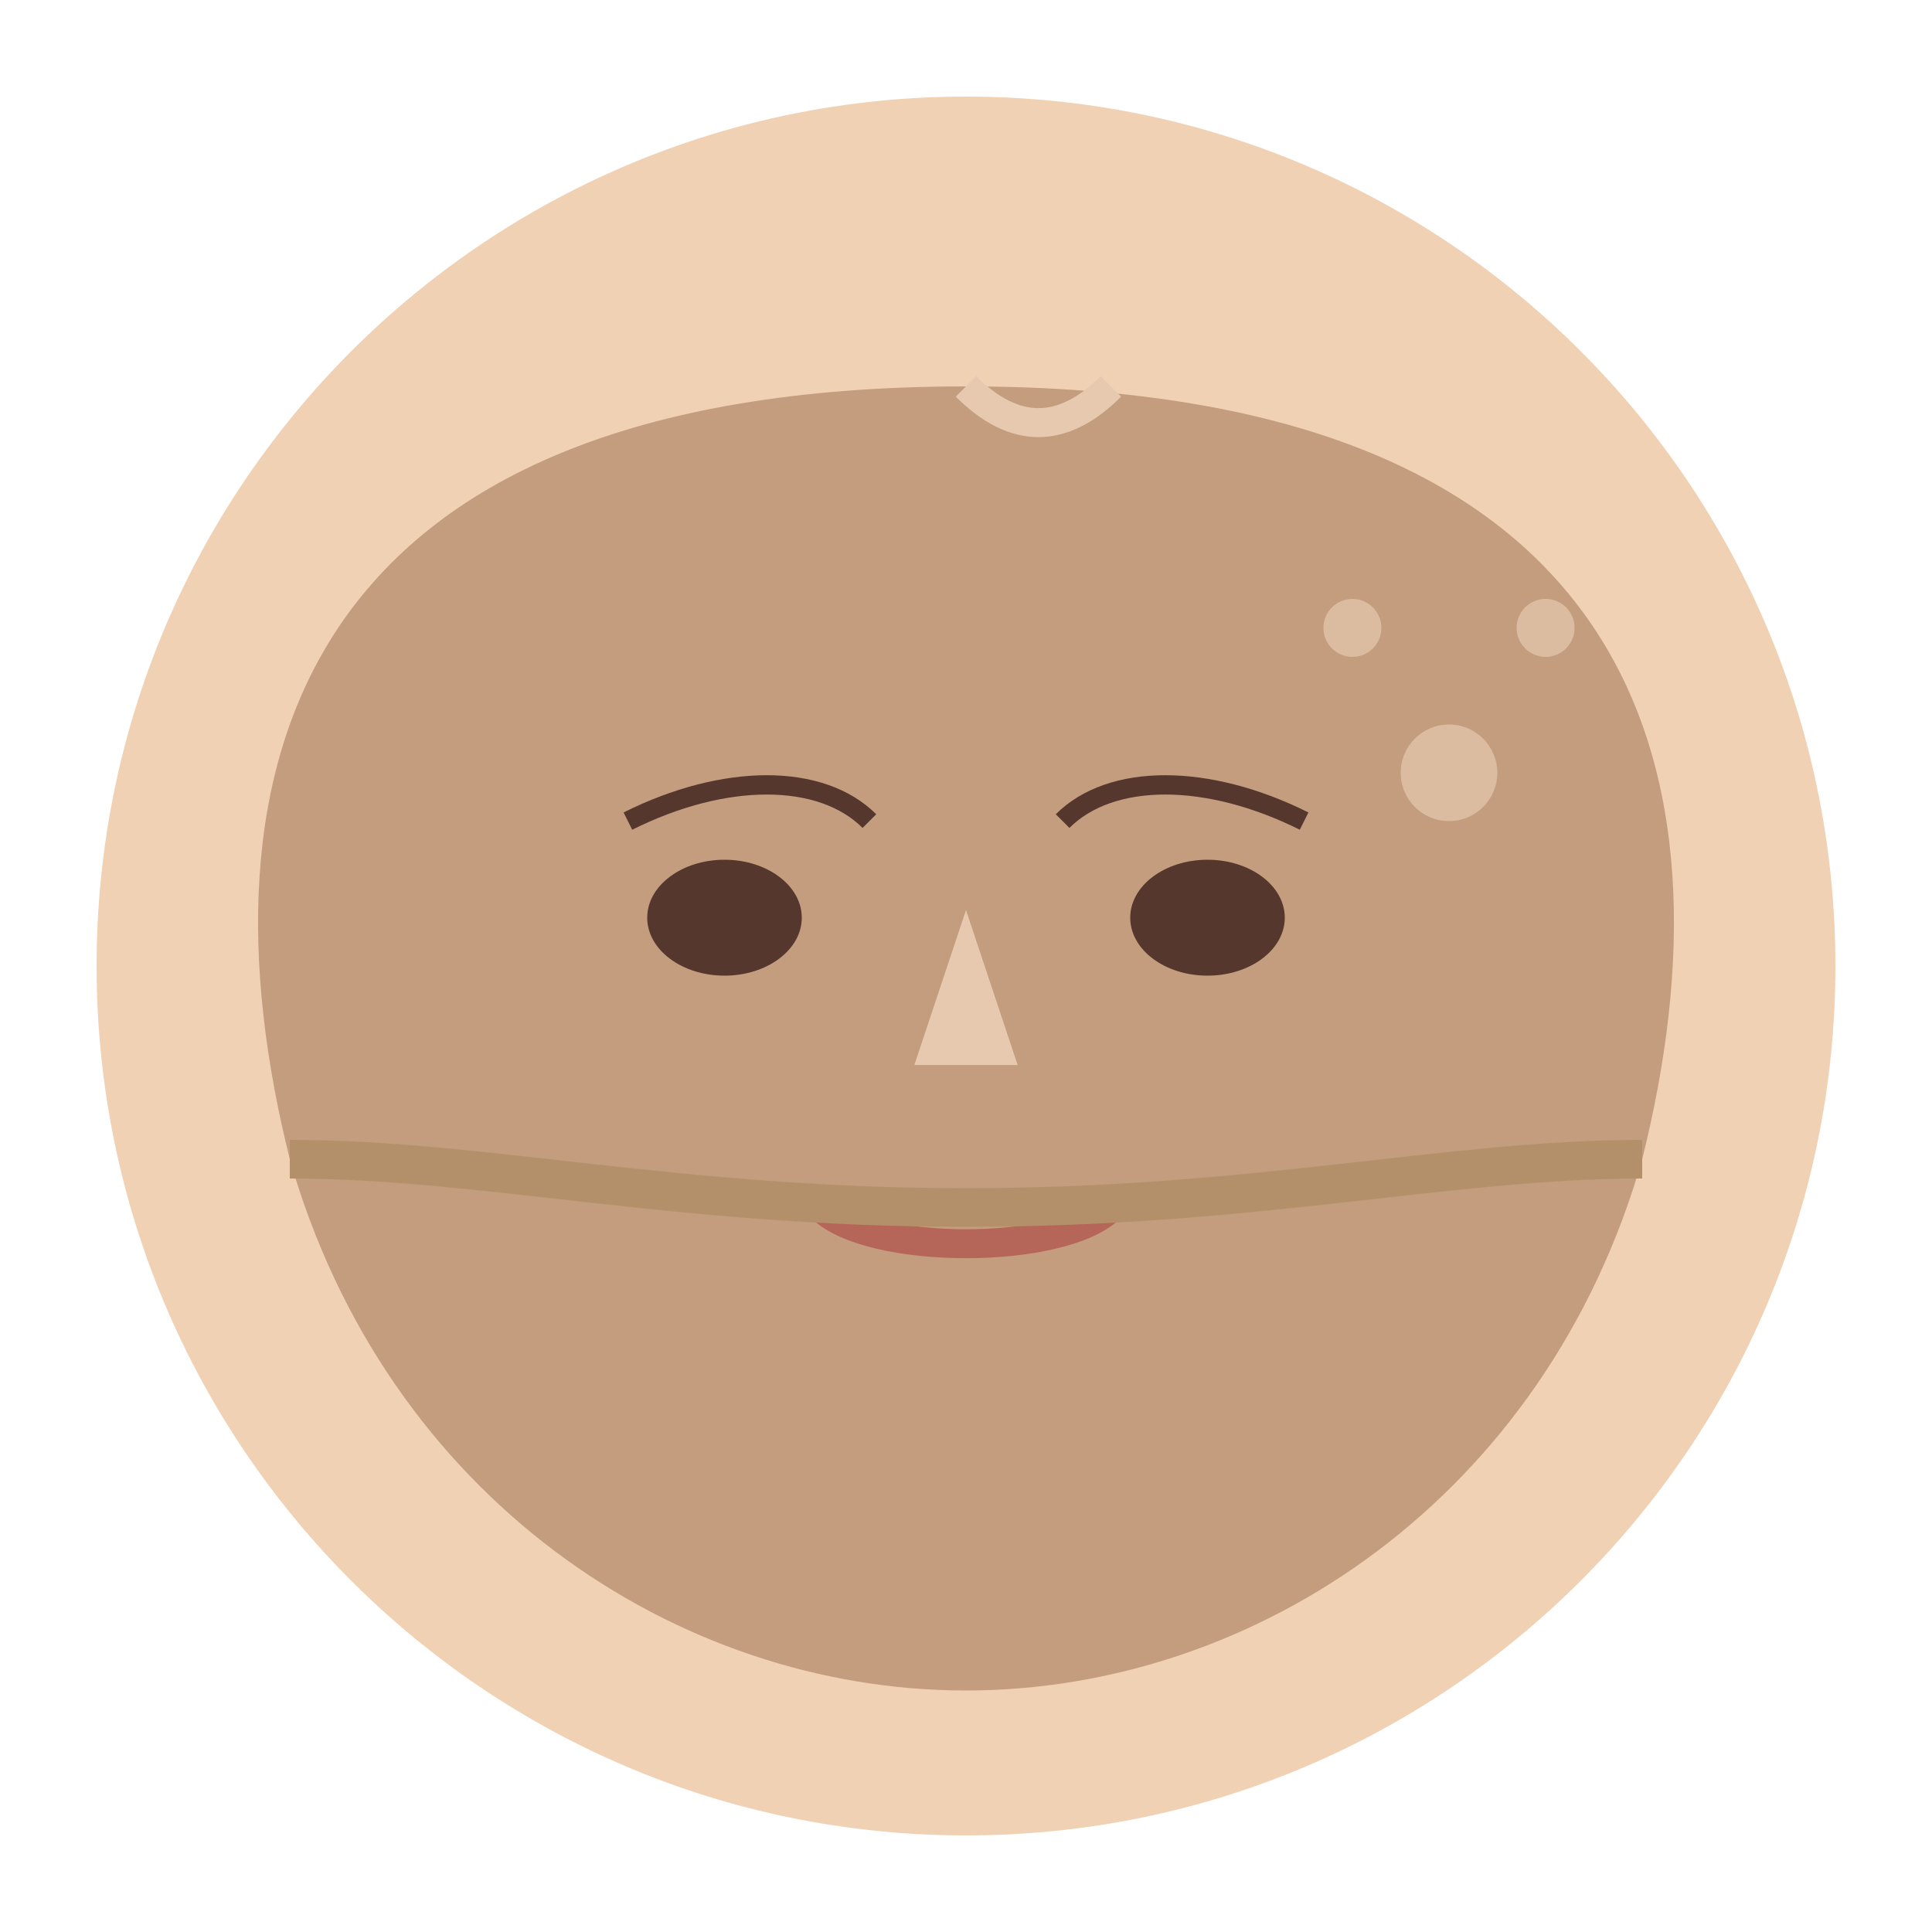
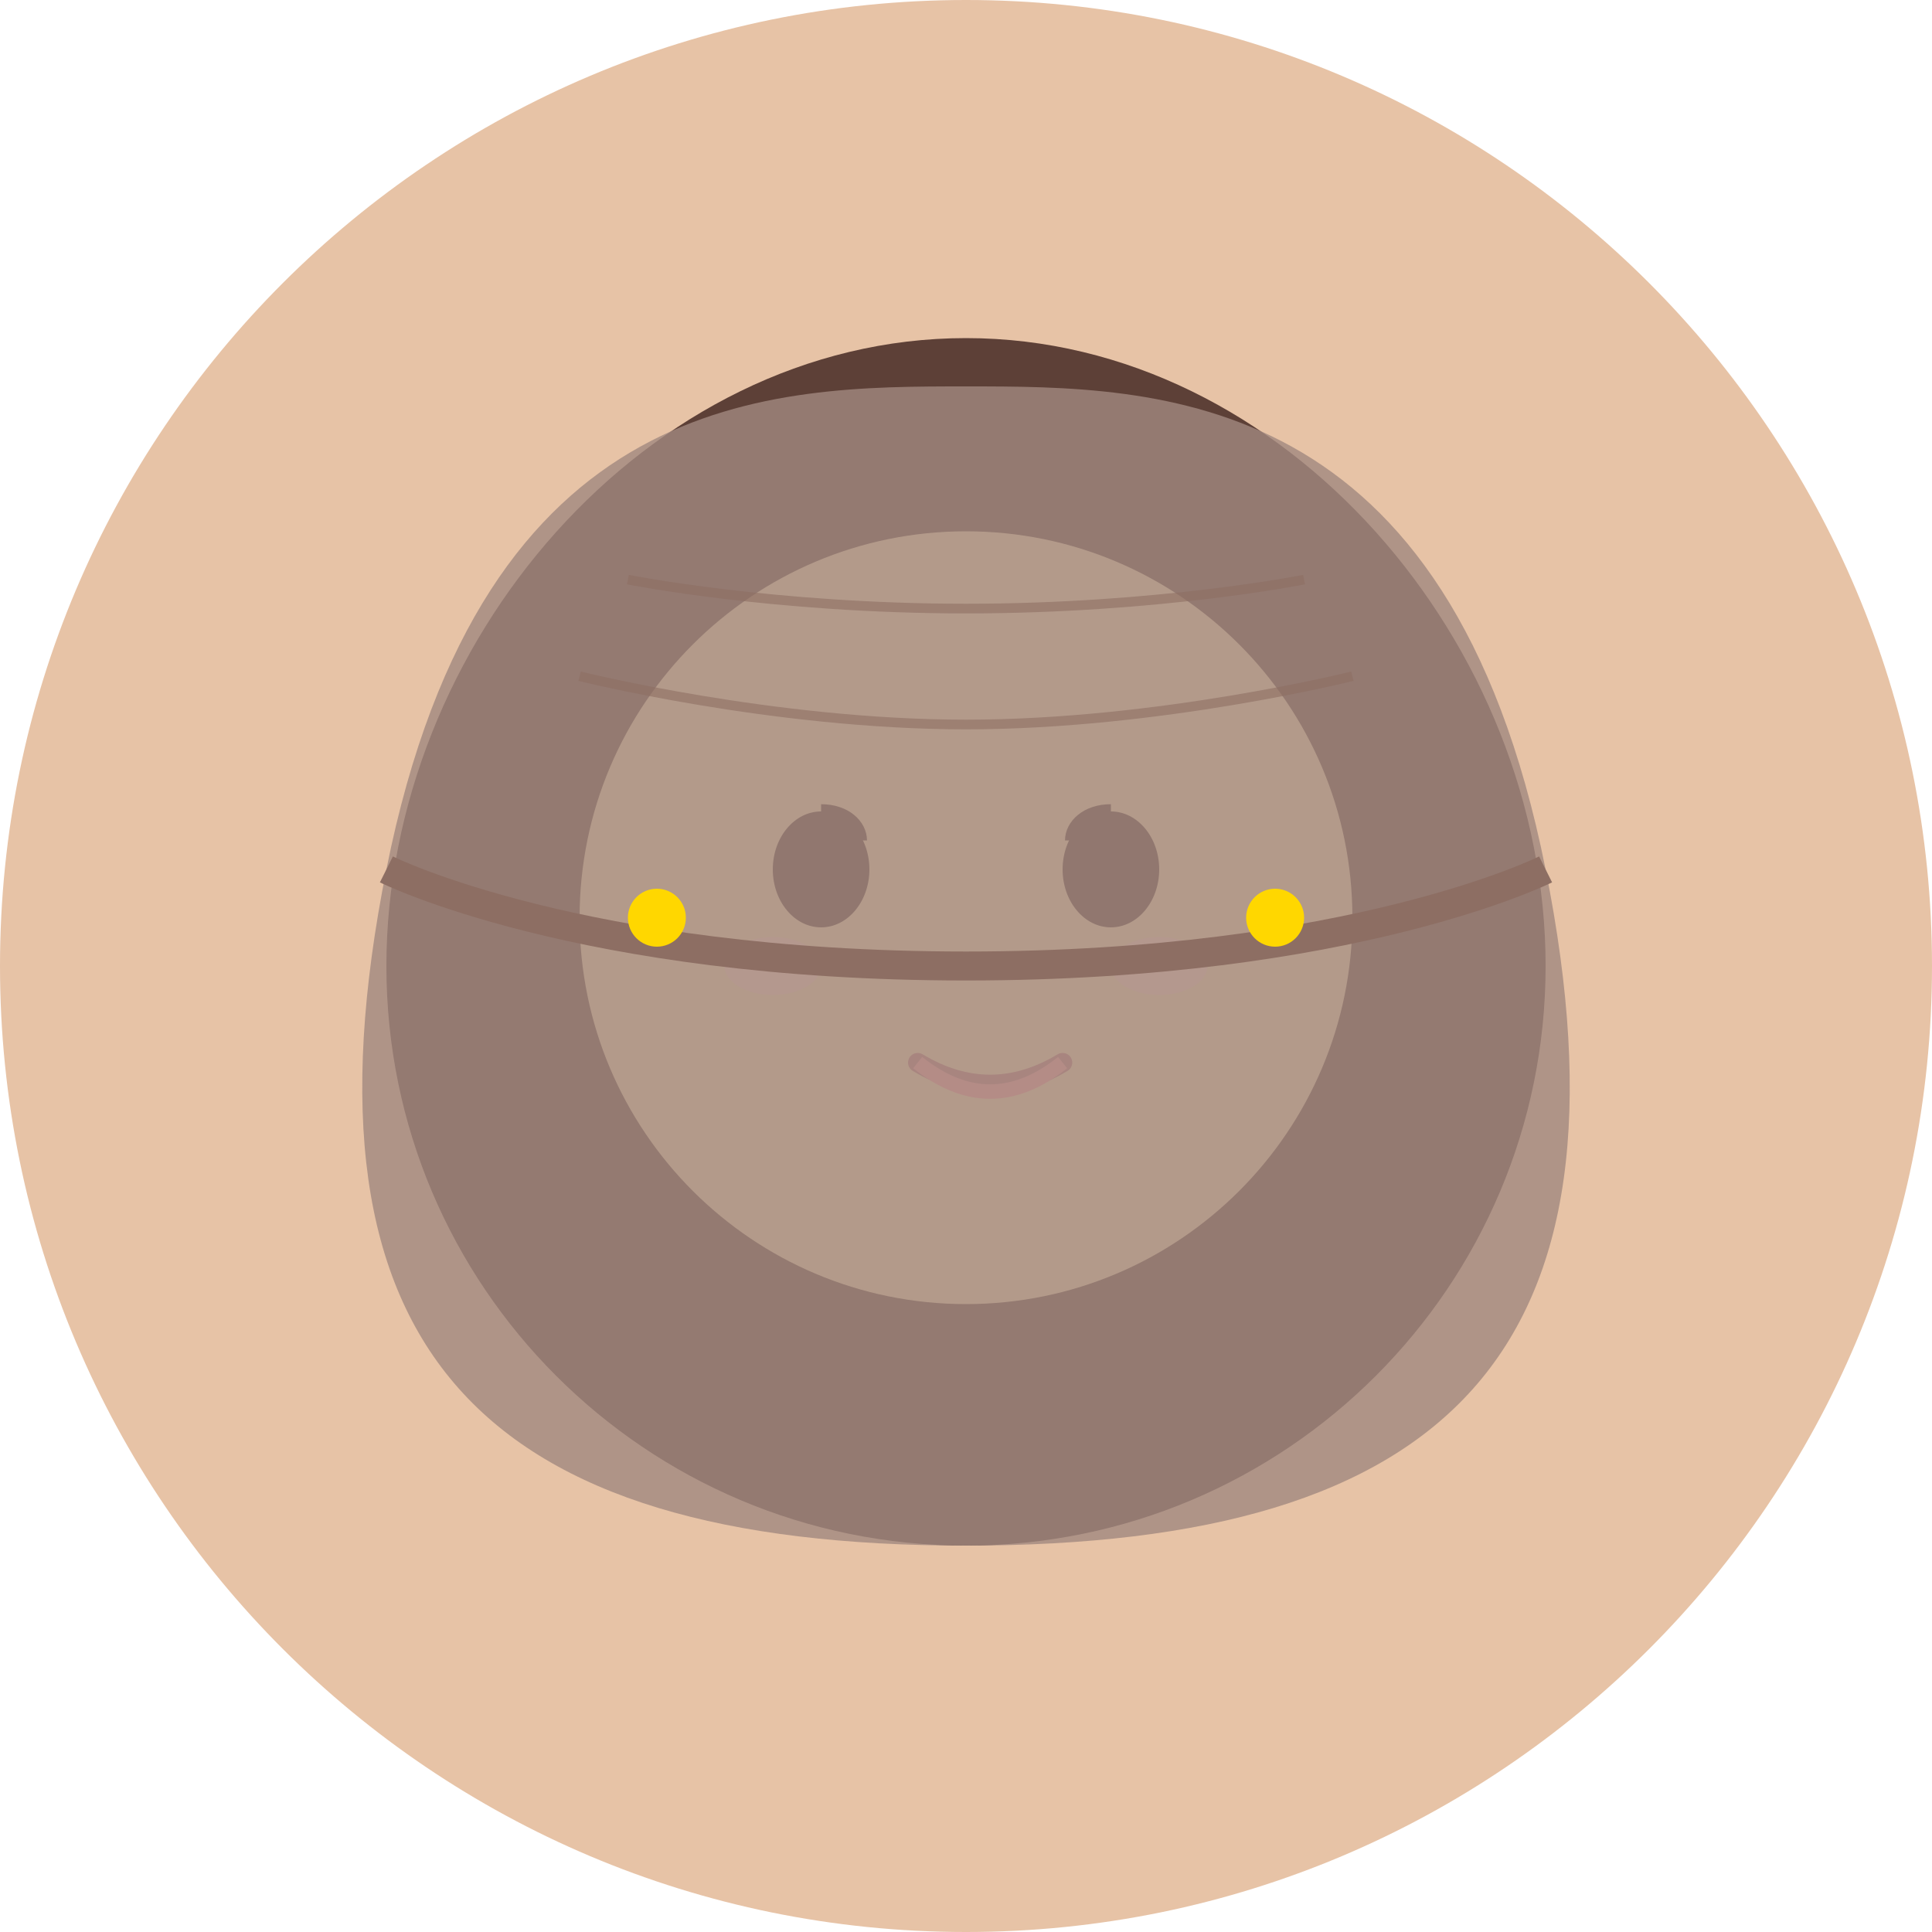
<svg xmlns="http://www.w3.org/2000/svg" width="200" height="200" viewBox="0 0 200 200">
-   <circle cx="100" cy="100" r="90" fill="#f0d1b3" />
-   <path d="M 30 120             C 20 80, 30 40, 100 40             C 170 40, 180 80, 170 120            C 160 155, 130 175, 100 175            C 70 175, 40 155, 30 120 Z" fill="#c39d7e" />
-   <ellipse cx="75" cy="95" rx="8" ry="6" fill="#55372E" />
-   <ellipse cx="125" cy="95" rx="8" ry="6" fill="#55372E" />
-   <path d="M 65 85 C 75 80, 85 80, 90 85" stroke="#55372E" stroke-width="2" fill="none" />
-   <path d="M 135 85 C 125 80, 115 80, 110 85" stroke="#55372E" stroke-width="2" fill="none" />
-   <path d="M 100 95 L 95 110 L 105 110 Z" fill="#e6c9af" stroke="#e6c9af" stroke-width="0.5" />
-   <path d="M 85 125 C 90 130, 110 130, 115 125" stroke="#b66659" stroke-width="3" fill="none" />
-   <path d="M 30 120             C 50 120, 70 125, 100 125            C 130 125, 150 120, 170 120" stroke="#b3906a" stroke-width="4" fill="none" />
-   <path d="M 100 40             C 105 45, 110 45, 115 40" stroke="#e6c9af" stroke-width="3" fill="none" />
-   <circle cx="150" cy="80" r="5" fill="#e6c9af" opacity="0.7" />
-   <circle cx="140" cy="65" r="3" fill="#e6c9af" opacity="0.7" />
-   <circle cx="160" cy="65" r="3" fill="#e6c9af" opacity="0.7" />
+   <circle cx="100" cy="100" r="100" fill="#e7c3a6" />
+   <path d="M160 100c0 33.137-26.863 60-60 60s-60-26.863-60-60c0-33.137 26.863-65 60-65s60 31.863 60 65z" fill="#5D4037" />
+   <circle cx="100" cy="95" r="40" fill="#FBE2B4" />
+   <g>
+     <ellipse cx="85" cy="90" rx="5" ry="6" fill="#4E342E" />
+     <ellipse cx="115" cy="90" rx="5" ry="6" fill="#4E342E" />
+     <path d="M85 84c2.5 0 4 1.5 4 3m26-3c-2.5 0-4 1.5-4 3" stroke="#4E342E" stroke-width="1.5" fill="none" />
+   </g>
+   <path d="M95 110c5 3 10 3 15 0" stroke="#C2797F" stroke-width="2" stroke-linecap="round" fill="none" />
+   <path d="M 95 110 C 100 114, 105 114, 110 110" stroke="#FF9AA2" stroke-width="1.5" fill="none" />
+   <ellipse cx="80" cy="100" rx="5" ry="3" fill="#FFCDD2" opacity="0.6" />
+   <ellipse cx="120" cy="100" rx="5" ry="3" fill="#FFCDD2" opacity="0.6" />
+   <path d="M160 90c-10-50-40-50-60-50s-50 0-60 50c-10 50 10 70 60 70s70-20 60-70z" fill="#A1887F" opacity="0.8" />
+   <path d="M40 90c0 0 20 10 60 10s60-10 60-10" stroke="#8D6E63" stroke-width="3" fill="none" />
+   <path d="M60 70c0 0 20 5 40 5s40-5 40-5" stroke="#8D6E63" stroke-width="1" fill="none" opacity="0.6" />
+   <path d="M65 60c0 0 15 3 35 3s35-3 35-3" stroke="#8D6E63" stroke-width="1" fill="none" opacity="0.6" />
+   <circle cx="68" cy="95" r="3" fill="gold" />
+   <circle cx="132" cy="95" r="3" fill="gold" />
</svg>
